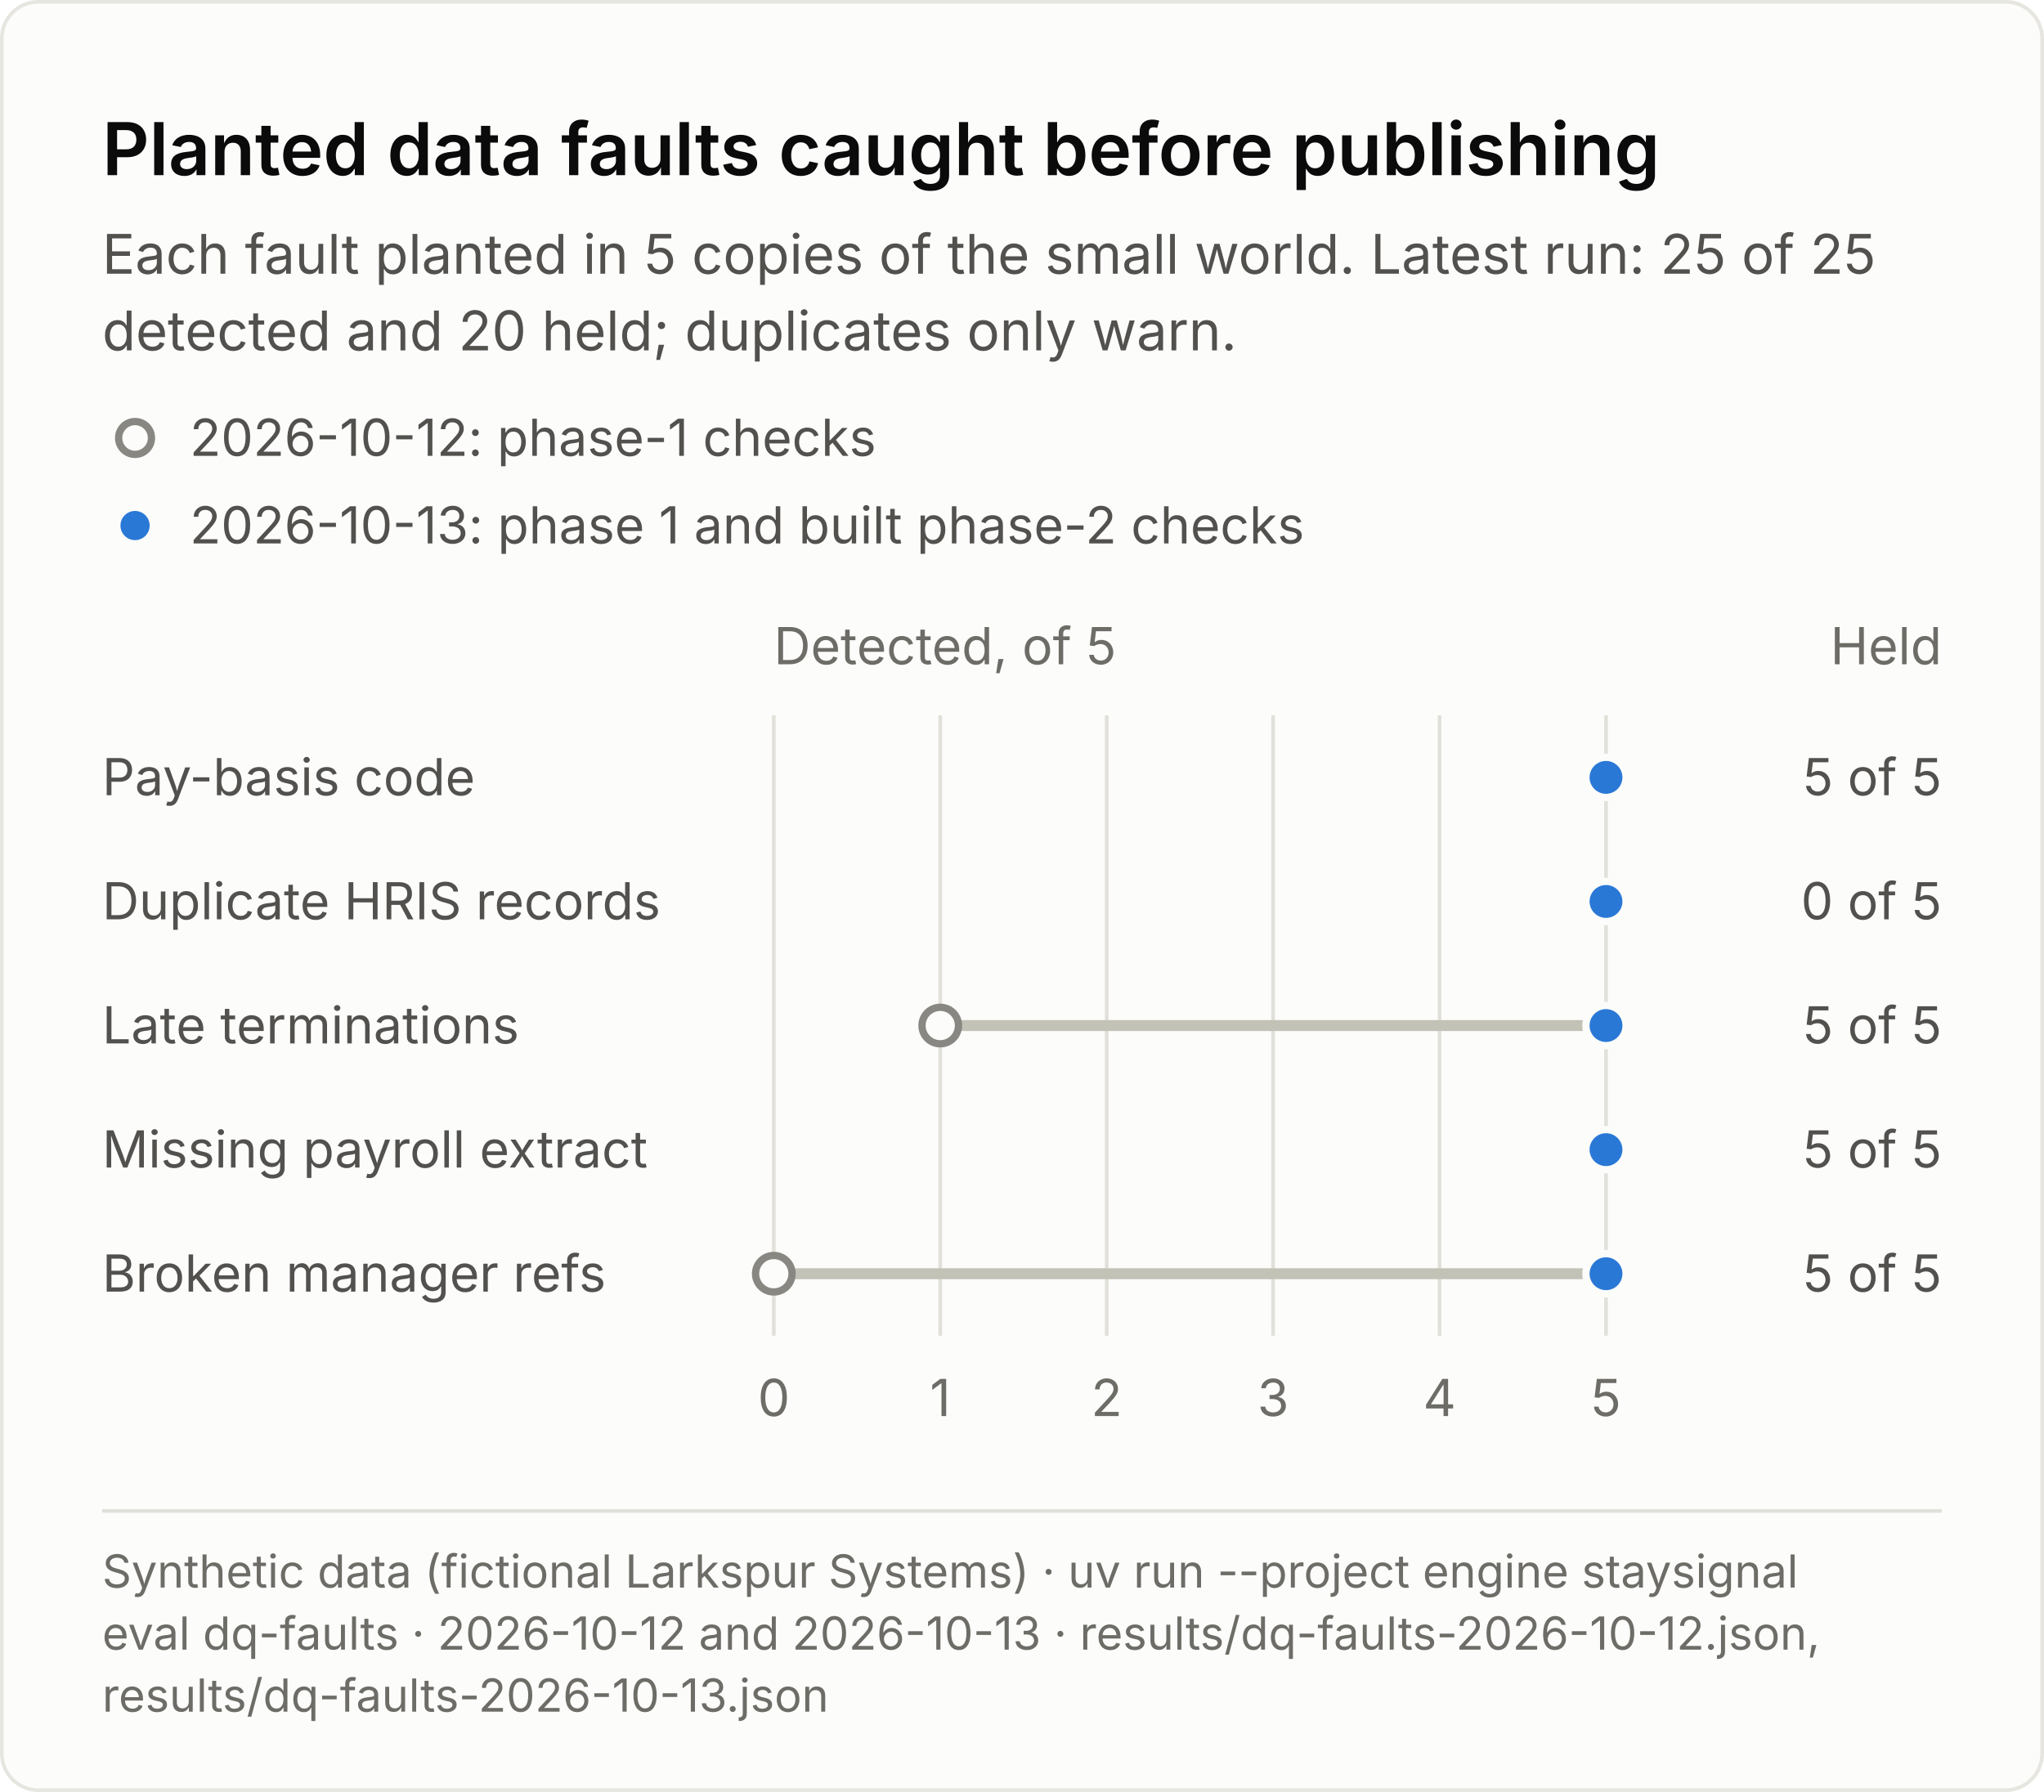
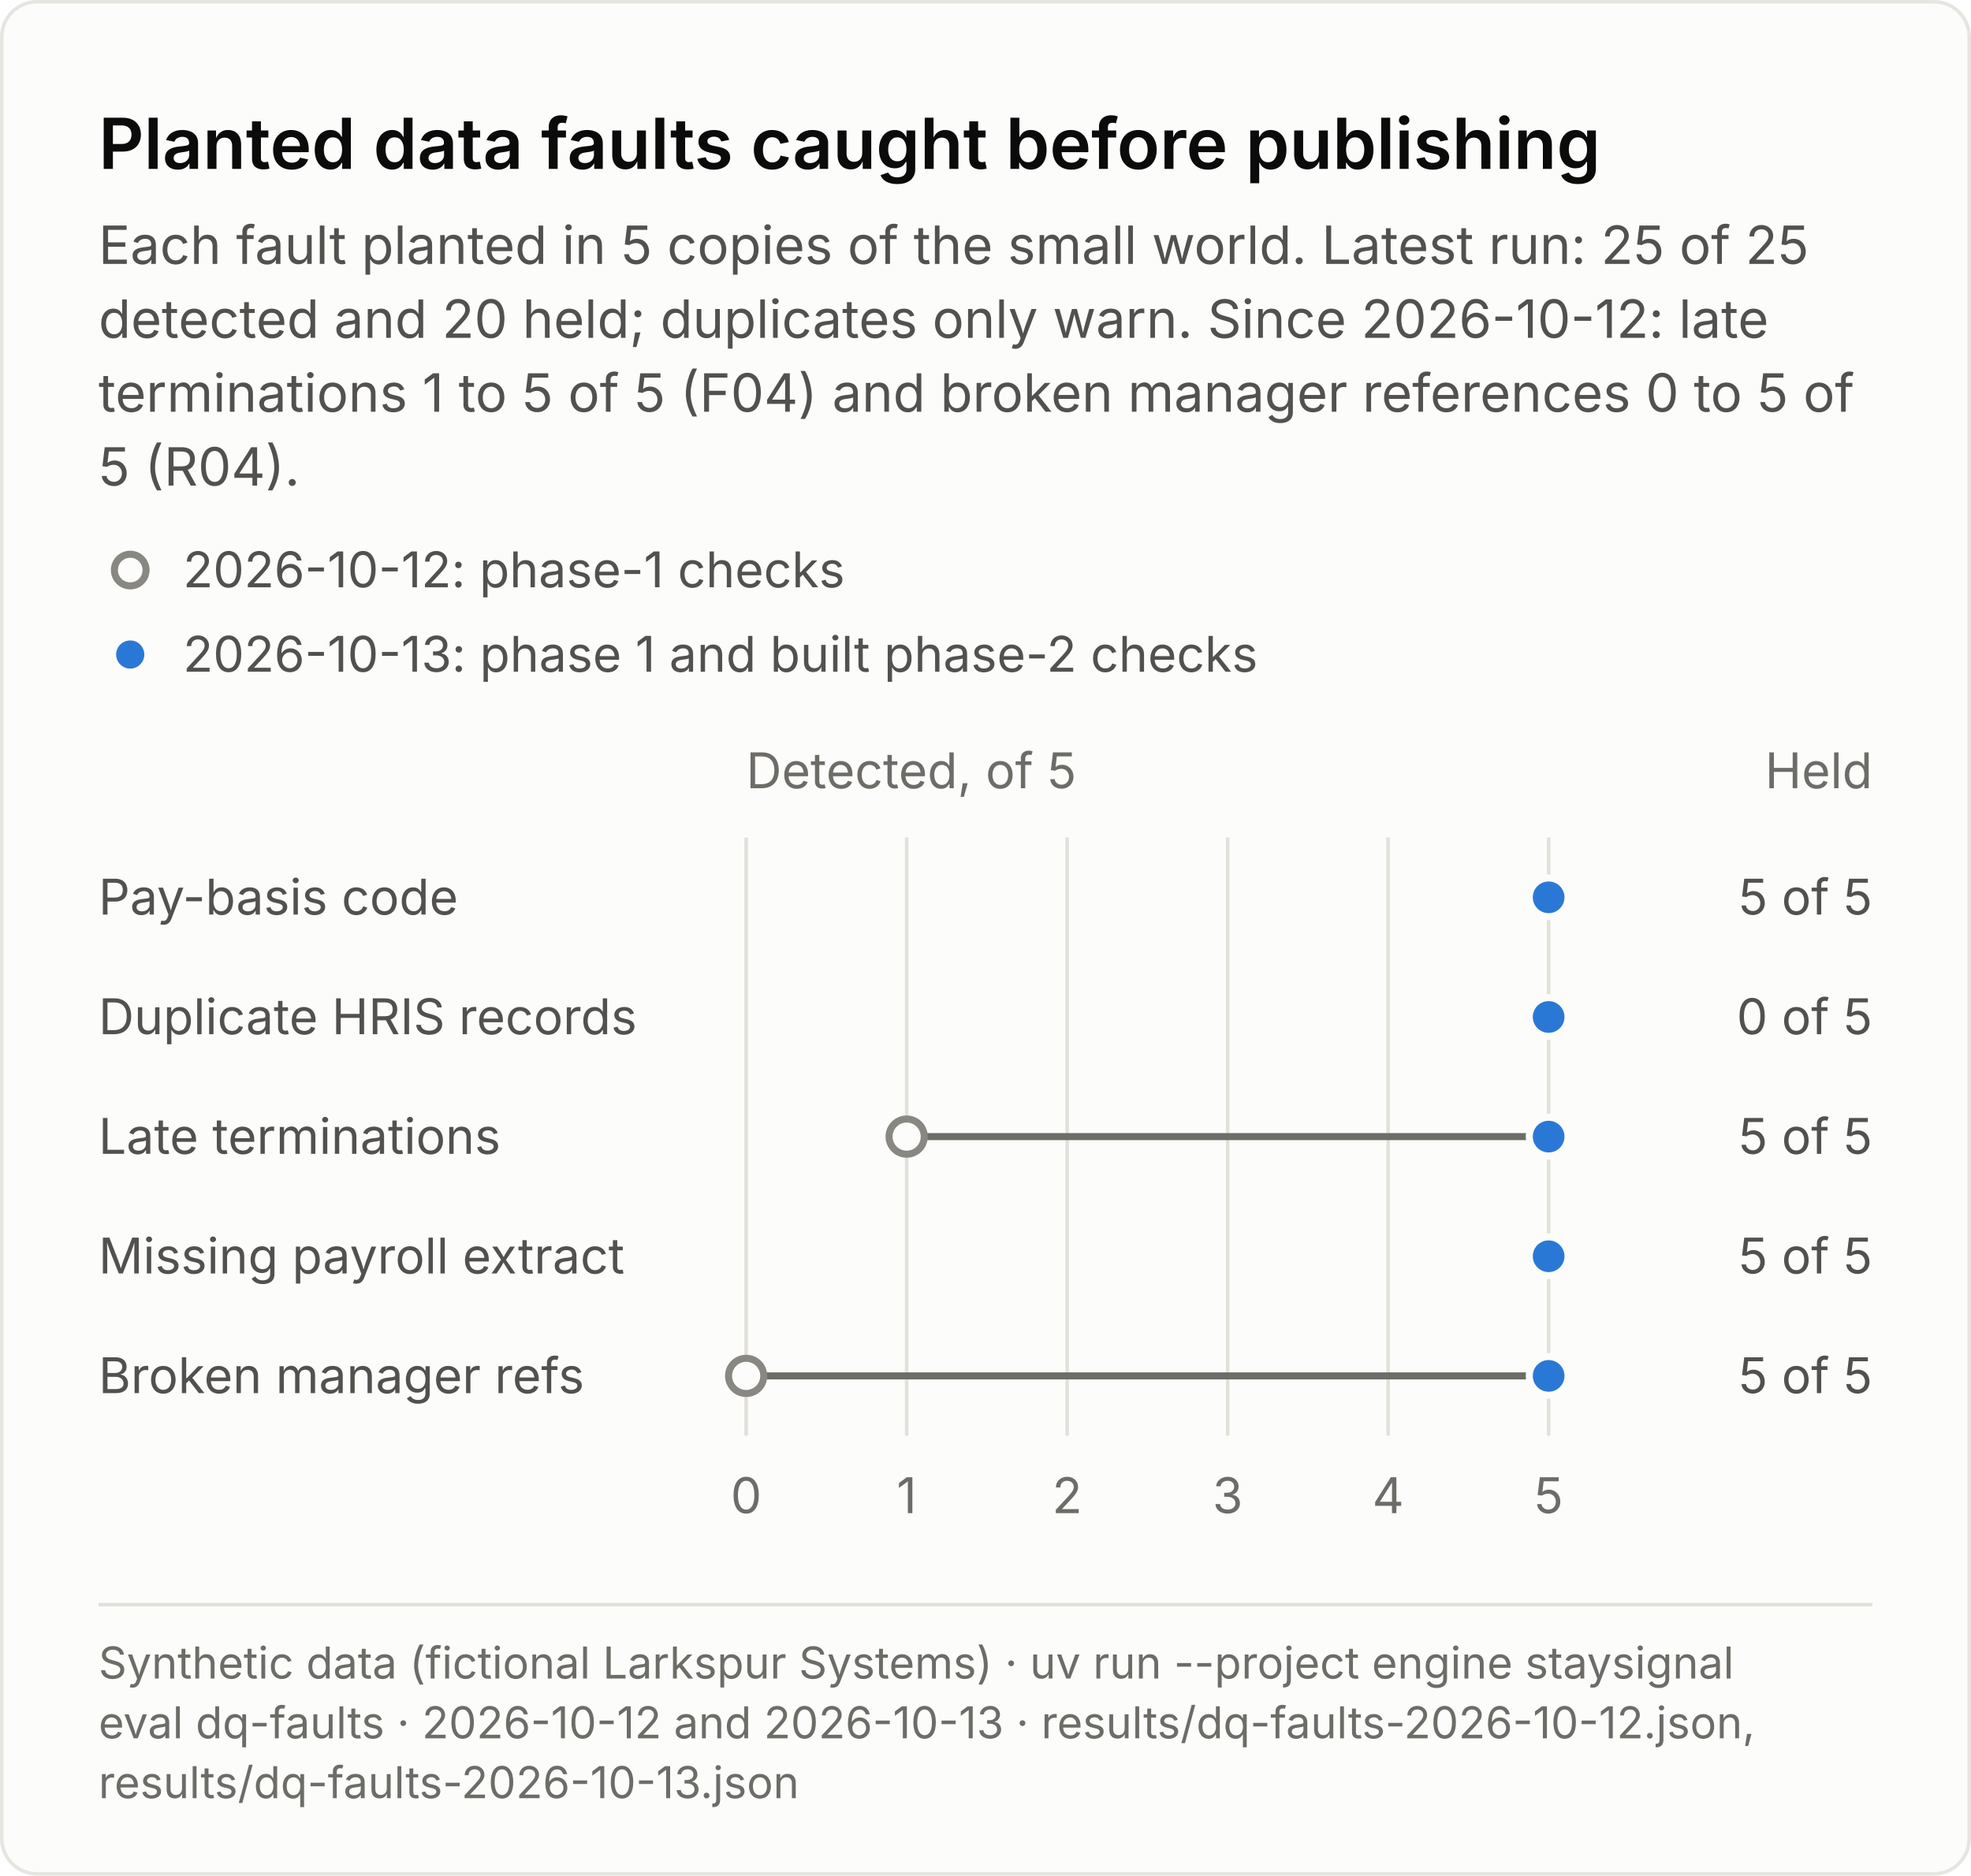
- <svg xmlns="http://www.w3.org/2000/svg" width="560" height="491" viewBox="0 0 560 491" role="img" aria-labelledby="dq-faults-light-title dq-faults-light-desc">
+ <svg xmlns="http://www.w3.org/2000/svg" width="560" height="533" viewBox="0 0 560 533" role="img" aria-labelledby="dq-faults-light-title dq-faults-light-desc">
  <style>text{font-family:Inter, -apple-system, BlinkMacSystemFont, 'Segoe UI', Helvetica, Arial, sans-serif;font-variant-numeric:tabular-nums}</style>
-   <rect x="0.5" y="0.5" width="559" height="490" rx="10" fill="#fcfcfb" stroke="#e6e5df" />
+   <rect x="0.5" y="0.5" width="559" height="532" rx="10" fill="#fcfcfb" stroke="#e6e5df" />
  <text x="28.0" y="48.0" font-size="20" font-weight="600" fill="#0b0b0b">Planted data faults caught before publishing</text>
  <text x="28.0" y="75.0" font-size="15" fill="#52514e">Each fault planted in 5 copies of the small world. Latest run: 25 of 25</text>
-   <text x="28.0" y="96.0" font-size="15" fill="#52514e">detected and 20 held; duplicates only warn.</text>
-   <circle cx="37.0" cy="120.0" r="4.5" fill="#fcfcfb" stroke="#898781" stroke-width="2" />
-   <text x="52.0" y="124.9" font-size="14" fill="#52514e">2026-10-12: phase-1 checks</text>
-   <circle cx="37.0" cy="144.0" r="5" fill="#2a78d6" stroke="#fcfcfb" stroke-width="2" />
-   <text x="52.0" y="148.9" font-size="14" fill="#52514e">2026-10-13: phase 1 and built phase-2 checks</text>
-   <text x="212.0" y="182.0" font-size="14" fill="#6d6c67">Detected, of 5</text>
-   <text x="532.0" y="182.0" font-size="14" text-anchor="end" fill="#6d6c67">Held</text>
-   <line x1="212.0" y1="196.0" x2="212.0" y2="366.0" stroke="#e1e0d9" stroke-width="1" />
-   <text x="212.0" y="388.0" font-size="14" text-anchor="middle" fill="#6d6c67">0</text>
-   <line x1="257.6" y1="196.0" x2="257.6" y2="366.0" stroke="#e1e0d9" stroke-width="1" />
-   <text x="257.6" y="388.0" font-size="14" text-anchor="middle" fill="#6d6c67">1</text>
-   <line x1="303.2" y1="196.0" x2="303.2" y2="366.0" stroke="#e1e0d9" stroke-width="1" />
-   <text x="303.2" y="388.0" font-size="14" text-anchor="middle" fill="#6d6c67">2</text>
-   <line x1="348.8" y1="196.0" x2="348.8" y2="366.0" stroke="#e1e0d9" stroke-width="1" />
-   <text x="348.8" y="388.0" font-size="14" text-anchor="middle" fill="#6d6c67">3</text>
-   <line x1="394.4" y1="196.0" x2="394.4" y2="366.0" stroke="#e1e0d9" stroke-width="1" />
-   <text x="394.4" y="388.0" font-size="14" text-anchor="middle" fill="#6d6c67">4</text>
-   <line x1="440.0" y1="196.0" x2="440.0" y2="366.0" stroke="#e1e0d9" stroke-width="1" />
-   <text x="440.0" y="388.0" font-size="14" text-anchor="middle" fill="#6d6c67">5</text>
-   <text x="28.0" y="217.9" font-size="14" fill="#52514e">Pay-basis code</text>
-   <circle cx="440.0" cy="213.0" r="5" fill="#fcfcfb" stroke="#898781" stroke-width="2" />
-   <circle cx="440.0" cy="213.0" r="5.5" fill="#2a78d6" stroke="#fcfcfb" stroke-width="2" />
-   <text x="532.0" y="217.9" font-size="14" text-anchor="end" fill="#52514e">5 of 5</text>
-   <text x="28.0" y="251.9" font-size="14" fill="#52514e">Duplicate HRIS records</text>
-   <circle cx="440.0" cy="247.0" r="5" fill="#fcfcfb" stroke="#898781" stroke-width="2" />
-   <circle cx="440.0" cy="247.0" r="5.5" fill="#2a78d6" stroke="#fcfcfb" stroke-width="2" />
-   <text x="532.0" y="251.9" font-size="14" text-anchor="end" fill="#52514e">0 of 5</text>
-   <text x="28.0" y="285.9" font-size="14" fill="#52514e">Late terminations</text>
-   <line x1="257.6" y1="281.0" x2="440.0" y2="281.0" stroke="#c3c2b7" stroke-width="3" />
-   <circle cx="257.6" cy="281.0" r="5" fill="#fcfcfb" stroke="#898781" stroke-width="2" />
-   <circle cx="440.0" cy="281.0" r="5.5" fill="#2a78d6" stroke="#fcfcfb" stroke-width="2" />
-   <text x="532.0" y="285.9" font-size="14" text-anchor="end" fill="#52514e">5 of 5</text>
-   <text x="28.0" y="319.9" font-size="14" fill="#52514e">Missing payroll extract</text>
-   <circle cx="440.0" cy="315.0" r="5" fill="#fcfcfb" stroke="#898781" stroke-width="2" />
-   <circle cx="440.0" cy="315.0" r="5.5" fill="#2a78d6" stroke="#fcfcfb" stroke-width="2" />
-   <text x="532.0" y="319.9" font-size="14" text-anchor="end" fill="#52514e">5 of 5</text>
-   <text x="28.0" y="353.9" font-size="14" fill="#52514e">Broken manager refs</text>
-   <line x1="212.0" y1="349.0" x2="440.0" y2="349.0" stroke="#c3c2b7" stroke-width="3" />
-   <circle cx="212.0" cy="349.0" r="5" fill="#fcfcfb" stroke="#898781" stroke-width="2" />
-   <circle cx="440.0" cy="349.0" r="5.5" fill="#2a78d6" stroke="#fcfcfb" stroke-width="2" />
-   <text x="532.0" y="353.9" font-size="14" text-anchor="end" fill="#52514e">5 of 5</text>
-   <line x1="28.0" y1="414.0" x2="532.0" y2="414.0" stroke="#e1e0d9" stroke-width="1" />
-   <text x="28.0" y="435.0" font-size="12.5" fill="#6d6c67">Synthetic data (fictional Larkspur Systems) · uv run --project engine staysignal</text>
-   <text x="28.0" y="452.0" font-size="12.5" fill="#6d6c67">eval dq-faults · 2026-10-12 and 2026-10-13 · results/dq-faults-2026-10-12.json,</text>
-   <text x="28.0" y="469.0" font-size="12.5" fill="#6d6c67">results/dq-faults-2026-10-13.json</text>
+   <text x="28.0" y="96.0" font-size="15" fill="#52514e">detected and 20 held; duplicates only warn. Since 2026-10-12: late</text>
+   <text x="28.0" y="117.0" font-size="15" fill="#52514e">terminations 1 to 5 of 5 (F04) and broken manager references 0 to 5 of</text>
+   <text x="28.0" y="138.0" font-size="15" fill="#52514e">5 (R04).</text>
+   <circle cx="37.0" cy="162.0" r="4.5" fill="#fcfcfb" stroke="#898781" stroke-width="2" />
+   <text x="52.0" y="166.9" font-size="14" fill="#52514e">2026-10-12: phase-1 checks</text>
+   <circle cx="37.0" cy="186.0" r="5" fill="#2a78d6" stroke="#fcfcfb" stroke-width="2" />
+   <text x="52.0" y="190.9" font-size="14" fill="#52514e">2026-10-13: phase 1 and built phase-2 checks</text>
+   <text x="212.0" y="224.0" font-size="14" fill="#6d6c67">Detected, of 5</text>
+   <text x="532.0" y="224.0" font-size="14" text-anchor="end" fill="#6d6c67">Held</text>
+   <line x1="212.0" y1="238.0" x2="212.0" y2="408.0" stroke="#e1e0d9" stroke-width="1" />
+   <text x="212.0" y="430.0" font-size="14" text-anchor="middle" fill="#6d6c67">0</text>
+   <line x1="257.6" y1="238.0" x2="257.6" y2="408.0" stroke="#e1e0d9" stroke-width="1" />
+   <text x="257.6" y="430.0" font-size="14" text-anchor="middle" fill="#6d6c67">1</text>
+   <line x1="303.2" y1="238.0" x2="303.2" y2="408.0" stroke="#e1e0d9" stroke-width="1" />
+   <text x="303.2" y="430.0" font-size="14" text-anchor="middle" fill="#6d6c67">2</text>
+   <line x1="348.8" y1="238.0" x2="348.8" y2="408.0" stroke="#e1e0d9" stroke-width="1" />
+   <text x="348.8" y="430.0" font-size="14" text-anchor="middle" fill="#6d6c67">3</text>
+   <line x1="394.4" y1="238.0" x2="394.4" y2="408.0" stroke="#e1e0d9" stroke-width="1" />
+   <text x="394.4" y="430.0" font-size="14" text-anchor="middle" fill="#6d6c67">4</text>
+   <line x1="440.0" y1="238.0" x2="440.0" y2="408.0" stroke="#e1e0d9" stroke-width="1" />
+   <text x="440.0" y="430.0" font-size="14" text-anchor="middle" fill="#6d6c67">5</text>
+   <text x="28.0" y="259.9" font-size="14" fill="#52514e">Pay-basis code</text>
+   <circle cx="440.0" cy="255.0" r="5" fill="#fcfcfb" stroke="#898781" stroke-width="2" />
+   <circle cx="440.0" cy="255.0" r="5.5" fill="#2a78d6" stroke="#fcfcfb" stroke-width="2" />
+   <text x="532.0" y="259.9" font-size="14" text-anchor="end" fill="#52514e">5 of 5</text>
+   <text x="28.0" y="293.9" font-size="14" fill="#52514e">Duplicate HRIS records</text>
+   <circle cx="440.0" cy="289.0" r="5" fill="#fcfcfb" stroke="#898781" stroke-width="2" />
+   <circle cx="440.0" cy="289.0" r="5.5" fill="#2a78d6" stroke="#fcfcfb" stroke-width="2" />
+   <text x="532.0" y="293.9" font-size="14" text-anchor="end" fill="#52514e">0 of 5</text>
+   <text x="28.0" y="327.9" font-size="14" fill="#52514e">Late terminations</text>
+   <line x1="257.6" y1="323.0" x2="440.0" y2="323.0" stroke="#6d6c67" stroke-width="2" />
+   <circle cx="257.6" cy="323.0" r="5" fill="#fcfcfb" stroke="#898781" stroke-width="2" />
+   <circle cx="440.0" cy="323.0" r="5.5" fill="#2a78d6" stroke="#fcfcfb" stroke-width="2" />
+   <text x="532.0" y="327.9" font-size="14" text-anchor="end" fill="#52514e">5 of 5</text>
+   <text x="28.0" y="361.9" font-size="14" fill="#52514e">Missing payroll extract</text>
+   <circle cx="440.0" cy="357.0" r="5" fill="#fcfcfb" stroke="#898781" stroke-width="2" />
+   <circle cx="440.0" cy="357.0" r="5.5" fill="#2a78d6" stroke="#fcfcfb" stroke-width="2" />
+   <text x="532.0" y="361.9" font-size="14" text-anchor="end" fill="#52514e">5 of 5</text>
+   <text x="28.0" y="395.9" font-size="14" fill="#52514e">Broken manager refs</text>
+   <line x1="212.0" y1="391.0" x2="440.0" y2="391.0" stroke="#6d6c67" stroke-width="2" />
+   <circle cx="212.0" cy="391.0" r="5" fill="#fcfcfb" stroke="#898781" stroke-width="2" />
+   <circle cx="440.0" cy="391.0" r="5.5" fill="#2a78d6" stroke="#fcfcfb" stroke-width="2" />
+   <text x="532.0" y="395.9" font-size="14" text-anchor="end" fill="#52514e">5 of 5</text>
+   <line x1="28.0" y1="456.0" x2="532.0" y2="456.0" stroke="#e1e0d9" stroke-width="1" />
+   <text x="28.0" y="477.0" font-size="12.5" fill="#6d6c67">Synthetic data (fictional Larkspur Systems) · uv run --project engine staysignal</text>
+   <text x="28.0" y="494.0" font-size="12.5" fill="#6d6c67">eval dq-faults · 2026-10-12 and 2026-10-13 · results/dq-faults-2026-10-12.json,</text>
+   <text x="28.0" y="511.0" font-size="12.5" fill="#6d6c67">results/dq-faults-2026-10-13.json</text>
</svg>
